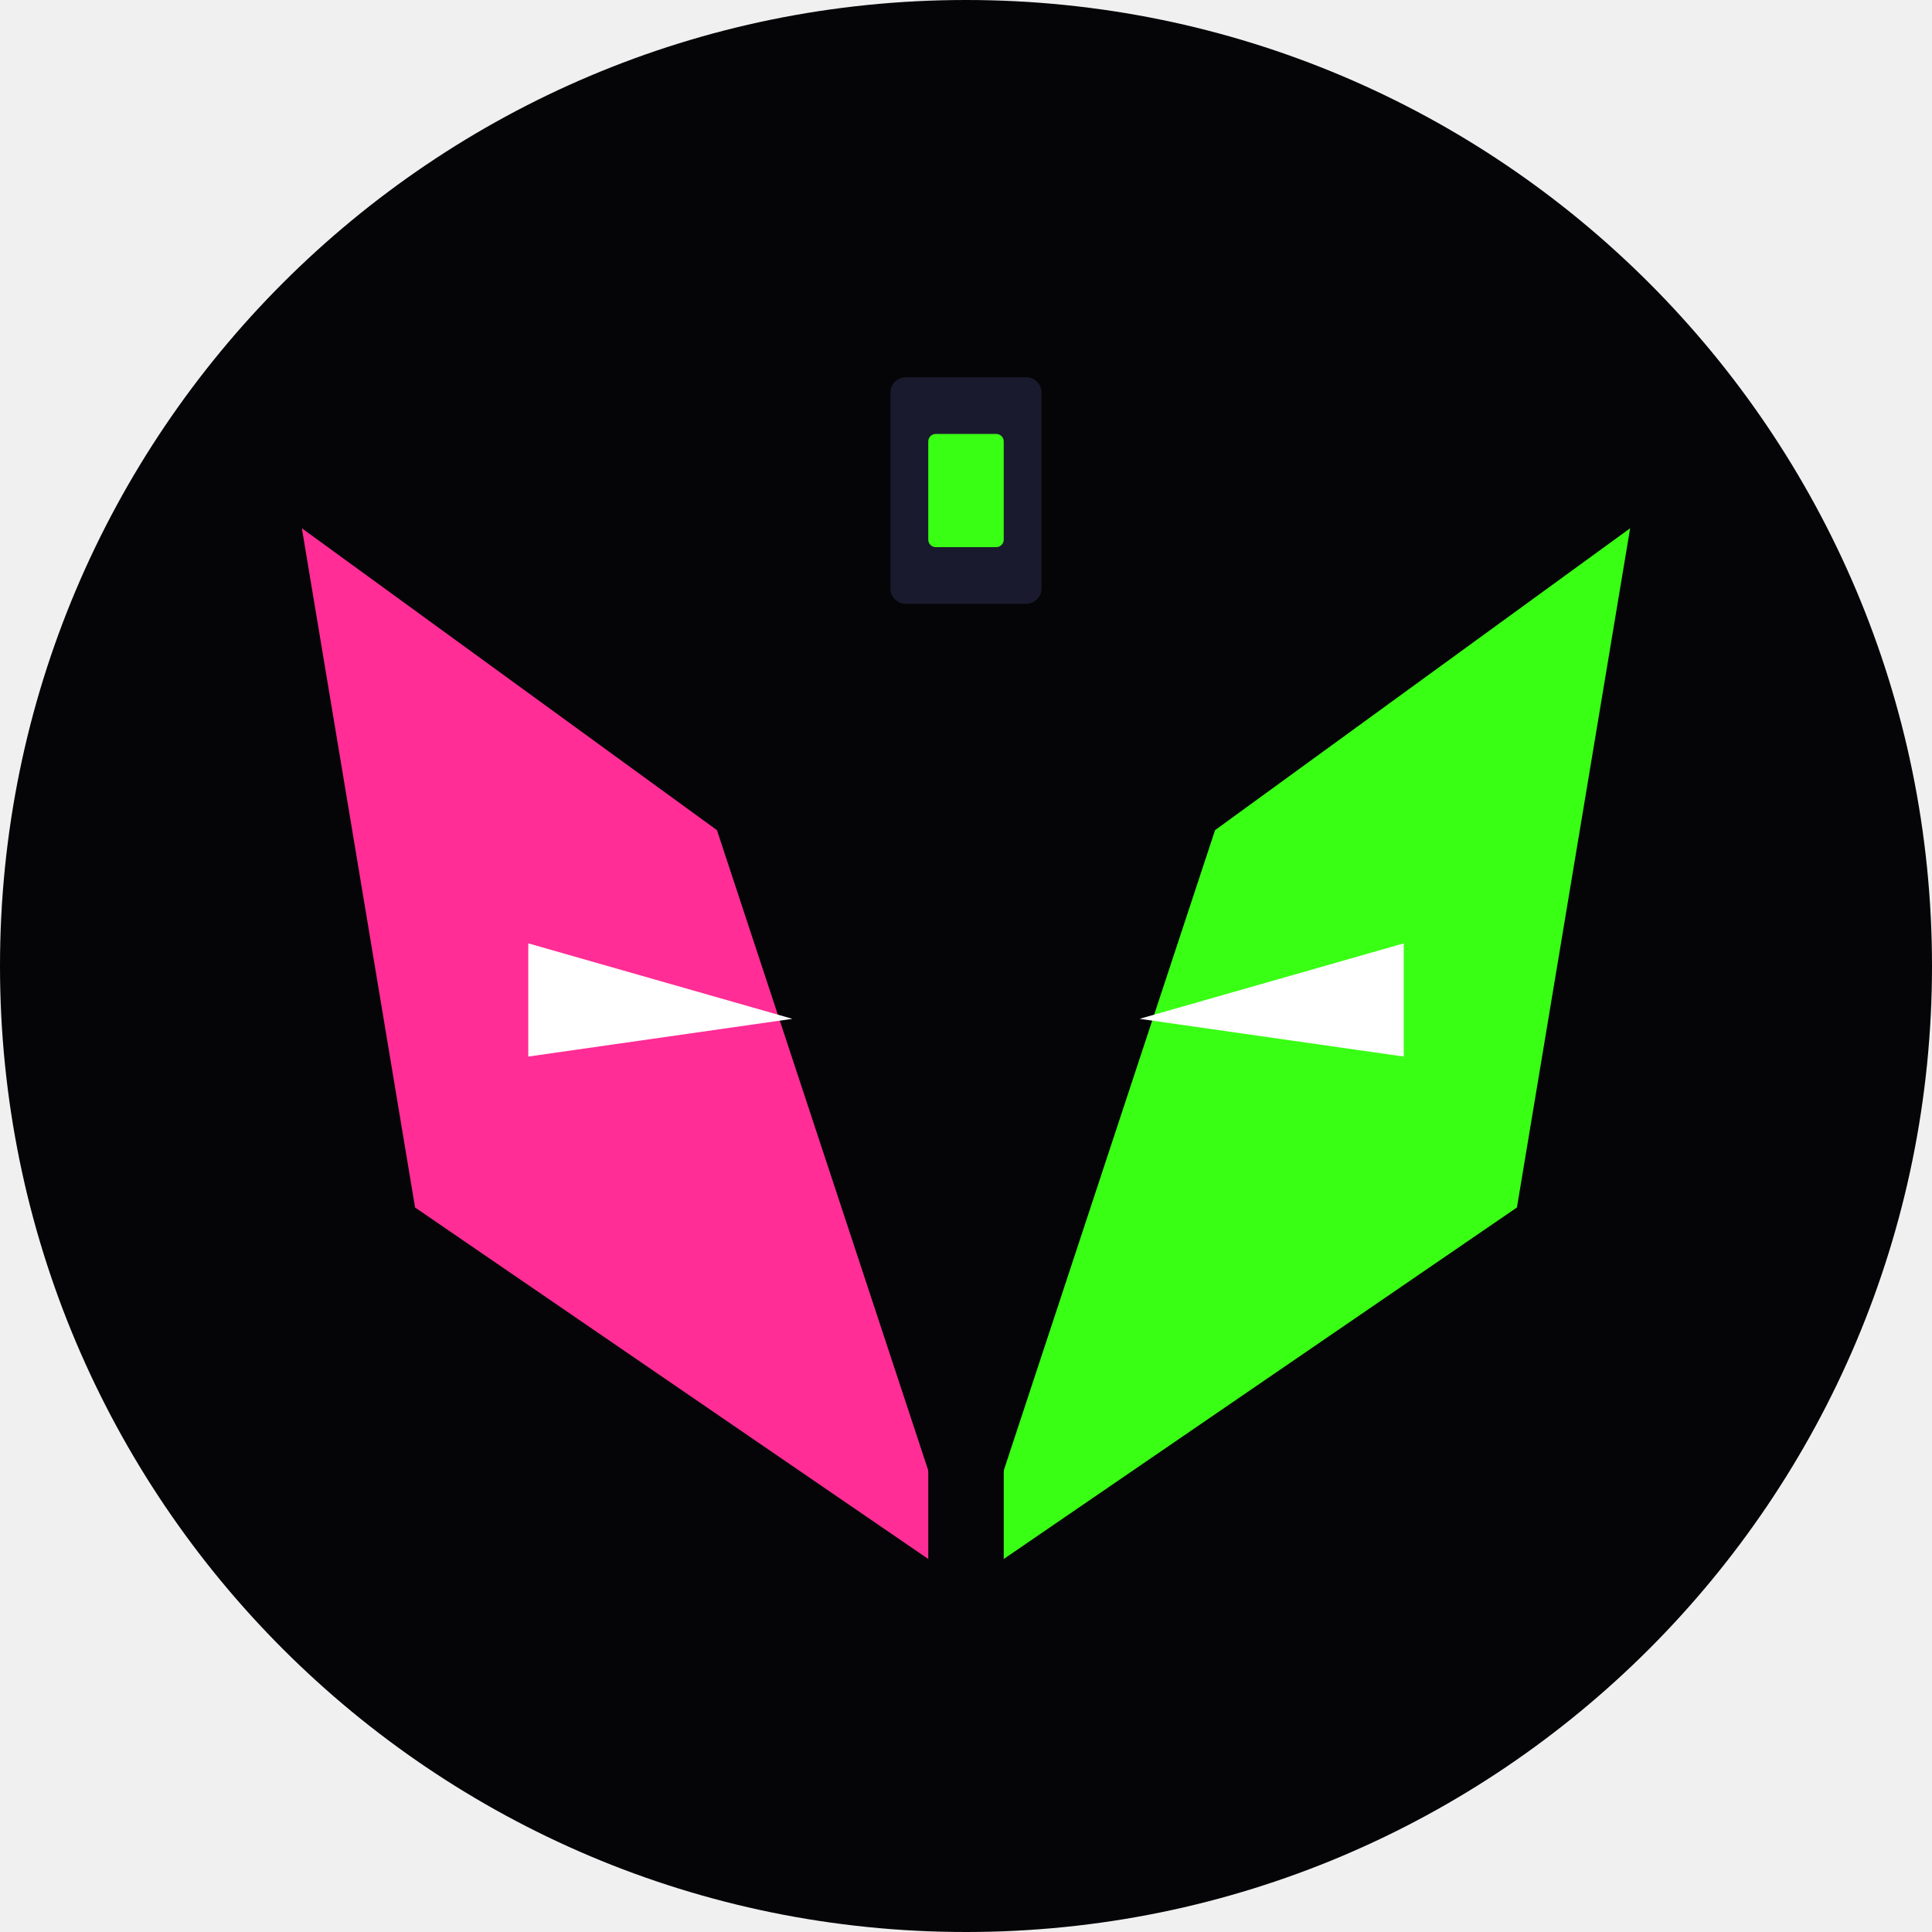
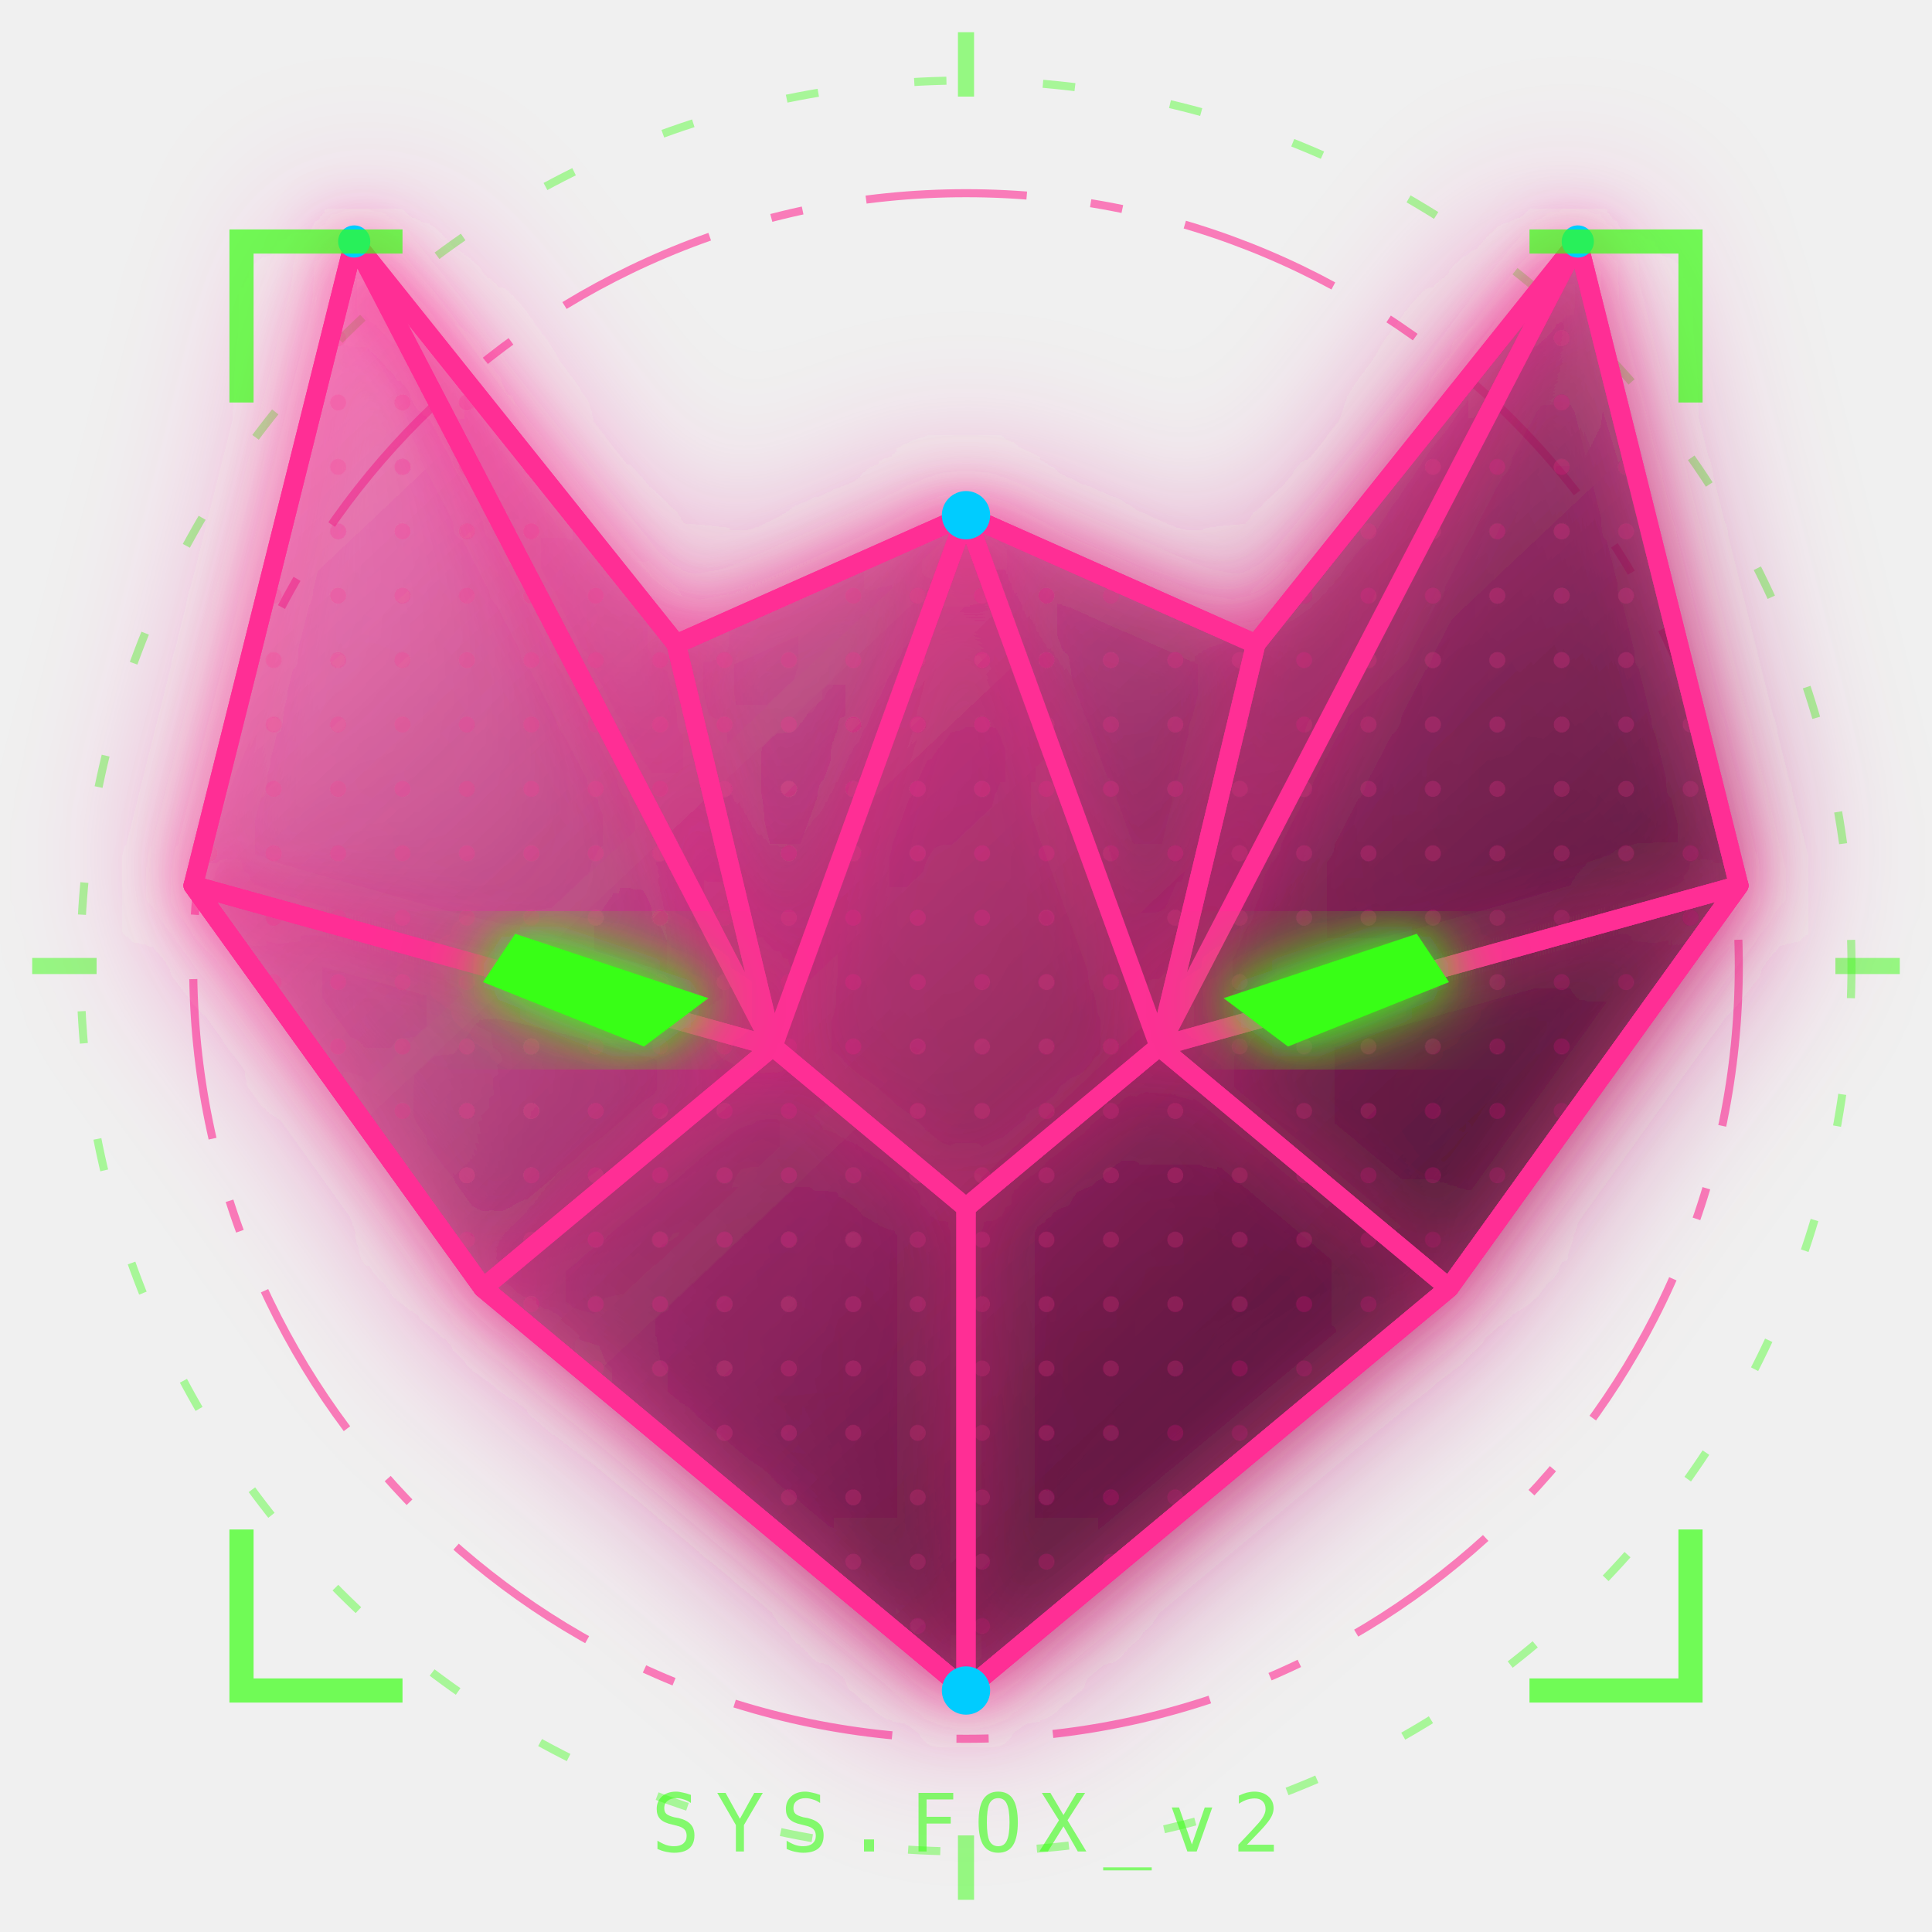
- <svg xmlns="http://www.w3.org/2000/svg" width="512" height="512" viewBox="0 0 512 512" fill="none">
-   <circle cx="256" cy="256" r="256" fill="#050508" />
-   <path d="M256 420L110 320L80 140L190 220L256 420Z" fill="#FF2D95" />
-   <path d="M256 420L402 320L432 140L322 220L256 420Z" fill="#39FF14" />
-   <path d="M256 420V180" stroke="#050508" stroke-width="20" stroke-linecap="round" />
-   <path d="M140 250L210 270L140 280V250Z" fill="white" />
-   <path d="M372 250L302 270L372 280V250Z" fill="white" />
-   <rect x="236" y="100" width="40" height="60" rx="4" fill="#1A1A2E" />
-   <rect x="246" y="115" width="20" height="30" rx="2" fill="#39FF14" />
+ <svg xmlns="http://www.w3.org/2000/svg" viewBox="0 0 120 120" width="100%" height="100%">
+   <defs>
+     <filter id="neonPink" x="-20%" y="-20%" width="140%" height="140%">
+       <feGaussianBlur stdDeviation="2" result="blur1" />
+       <feGaussianBlur stdDeviation="5" result="blur2" />
+       <feMerge>
+         <feMergeNode in="blur2" />
+         <feMergeNode in="blur1" />
+         <feMergeNode in="SourceGraphic" />
+       </feMerge>
+     </filter>
+     <filter id="neonGreen" x="-20%" y="-20%" width="140%" height="140%">
+       <feGaussianBlur stdDeviation="1.5" result="blur1" />
+       <feGaussianBlur stdDeviation="3" result="blur2" />
+       <feMerge>
+         <feMergeNode in="blur2" />
+         <feMergeNode in="blur1" />
+         <feMergeNode in="SourceGraphic" />
+       </feMerge>
+     </filter>
+     <linearGradient id="glassFill" x1="0%" y1="0%" x2="100%" y2="100%">
+       <stop offset="0%" stop-color="#ff2d95" stop-opacity="0.15" />
+       <stop offset="100%" stop-color="#050508" stop-opacity="0.8" />
+     </linearGradient>
+     <pattern id="grid" width="4" height="4" patternUnits="userSpaceOnUse">
+       <circle cx="1" cy="1" r="0.5" fill="rgba(255, 45, 149, 0.2)" />
+     </pattern>
+     <style>
+       .eye {
+         transform-origin: center;
+         animation: eyePulse 3s infinite alternate;
+       }
+       .hud-spin {
+         transform-origin: 60px 60px;
+         animation: spin 20s linear infinite;
+       }
+       .hud-spin-reverse {
+         transform-origin: 60px 60px;
+         animation: spin 30s linear infinite reverse;
+       }
+       .node {
+         animation: nodeFlicker 4s infinite alternate;
+       }
+       @keyframes eyePulse {
+         0% { filter: drop-shadow(0 0 2px #39ff14); opacity: 0.8; }
+         100% { filter: drop-shadow(0 0 8px #39ff14) drop-shadow(0 0 15px #39ff14); opacity: 1; }
+       }
+       @keyframes spin {
+         100% { transform: rotate(360deg); }
+       }
+       @keyframes nodeFlicker {
+         0%, 100% { opacity: 0.3; r: 1; }
+         50% { opacity: 1; r: 1.5; }
+       }
+     </style>
+   </defs>
+   <g class="hud-spin-reverse" opacity="0.4">
+     <circle cx="60" cy="60" r="55" fill="none" stroke="#39ff14" stroke-width="0.5" stroke-dasharray="2 6" />
+   </g>
+   <g class="hud-spin" opacity="0.6">
+     <circle cx="60" cy="60" r="48" fill="none" stroke="#ff2d95" stroke-width="0.5" stroke-dasharray="10 4 2 4" />
+   </g>
+   <path d="M 60,2 L 60,6 M 60,118 L 60,114 M 2,60 L 6,60 M 118,60 L 114,60" stroke="#39ff14" stroke-width="1" opacity="0.5" />
+   <g stroke="#ff2d95" stroke-width="1.2" stroke-linejoin="round" stroke-linecap="round" filter="url(#neonPink)">
+     <polygon points="60,105 30,80 12,55 22,15 42,40 60,32 78,40 98,15 108,55 90,80" fill="url(#glassFill)" />
+     <polygon points="60,105 30,80 12,55 22,15 42,40 60,32 78,40 98,15 108,55 90,80" fill="url(#grid)" />
+     <polygon points="60,105 30,80 48,65 60,75" fill="rgba(255, 45, 149, 0.05)" />
+     <polygon points="30,80 12,55 48,65" fill="none" />
+     <polygon points="60,105 90,80 72,65 60,75" fill="rgba(255, 45, 149, 0.05)" />
+     <polygon points="90,80 108,55 72,65" fill="none" />
+     <polygon points="60,75 48,65 60,32 72,65" fill="rgba(255, 45, 149, 0.1)" />
+     <polyline points="22,15 48,65 42,40" fill="none" />
+     <polyline points="98,15 72,65 78,40" fill="none" />
+     <polyline points="12,55 48,65 42,40" fill="none" />
+     <polyline points="108,55 72,65 78,40" fill="none" />
+   </g>
+   <g class="eye" filter="url(#neonGreen)">
+     <polygon points="32,58 44,62 40,65 30,61" fill="#39ff14" />
+     <polygon points="88,58 76,62 80,65 90,61" fill="#39ff14" />
+   </g>
+   <g fill="#00ccff">
+     <circle cx="60" cy="105" r="1.5" class="node" />
+     <circle cx="60" cy="32" r="1.5" class="node" style="animation-delay: 0.5s;" />
+     <circle cx="22" cy="15" r="1" class="node" style="animation-delay: 1s;" />
+     <circle cx="98" cy="15" r="1" class="node" style="animation-delay: 1.5s;" />
+   </g>
+   <g stroke="#39ff14" stroke-width="1.5" fill="none" opacity="0.7">
+     <polyline points="15,25 15,15 25,15" />
+     <polyline points="105,25 105,15 95,15" />
+     <polyline points="15,95 15,105 25,105" />
+     <polyline points="105,95 105,105 95,105" />
+   </g>
+   <text x="60" y="115" font-family="monospace" font-size="5" fill="#39ff14" text-anchor="middle" letter-spacing="1" opacity="0.6">SYS.FOX_v2</text>
</svg>
